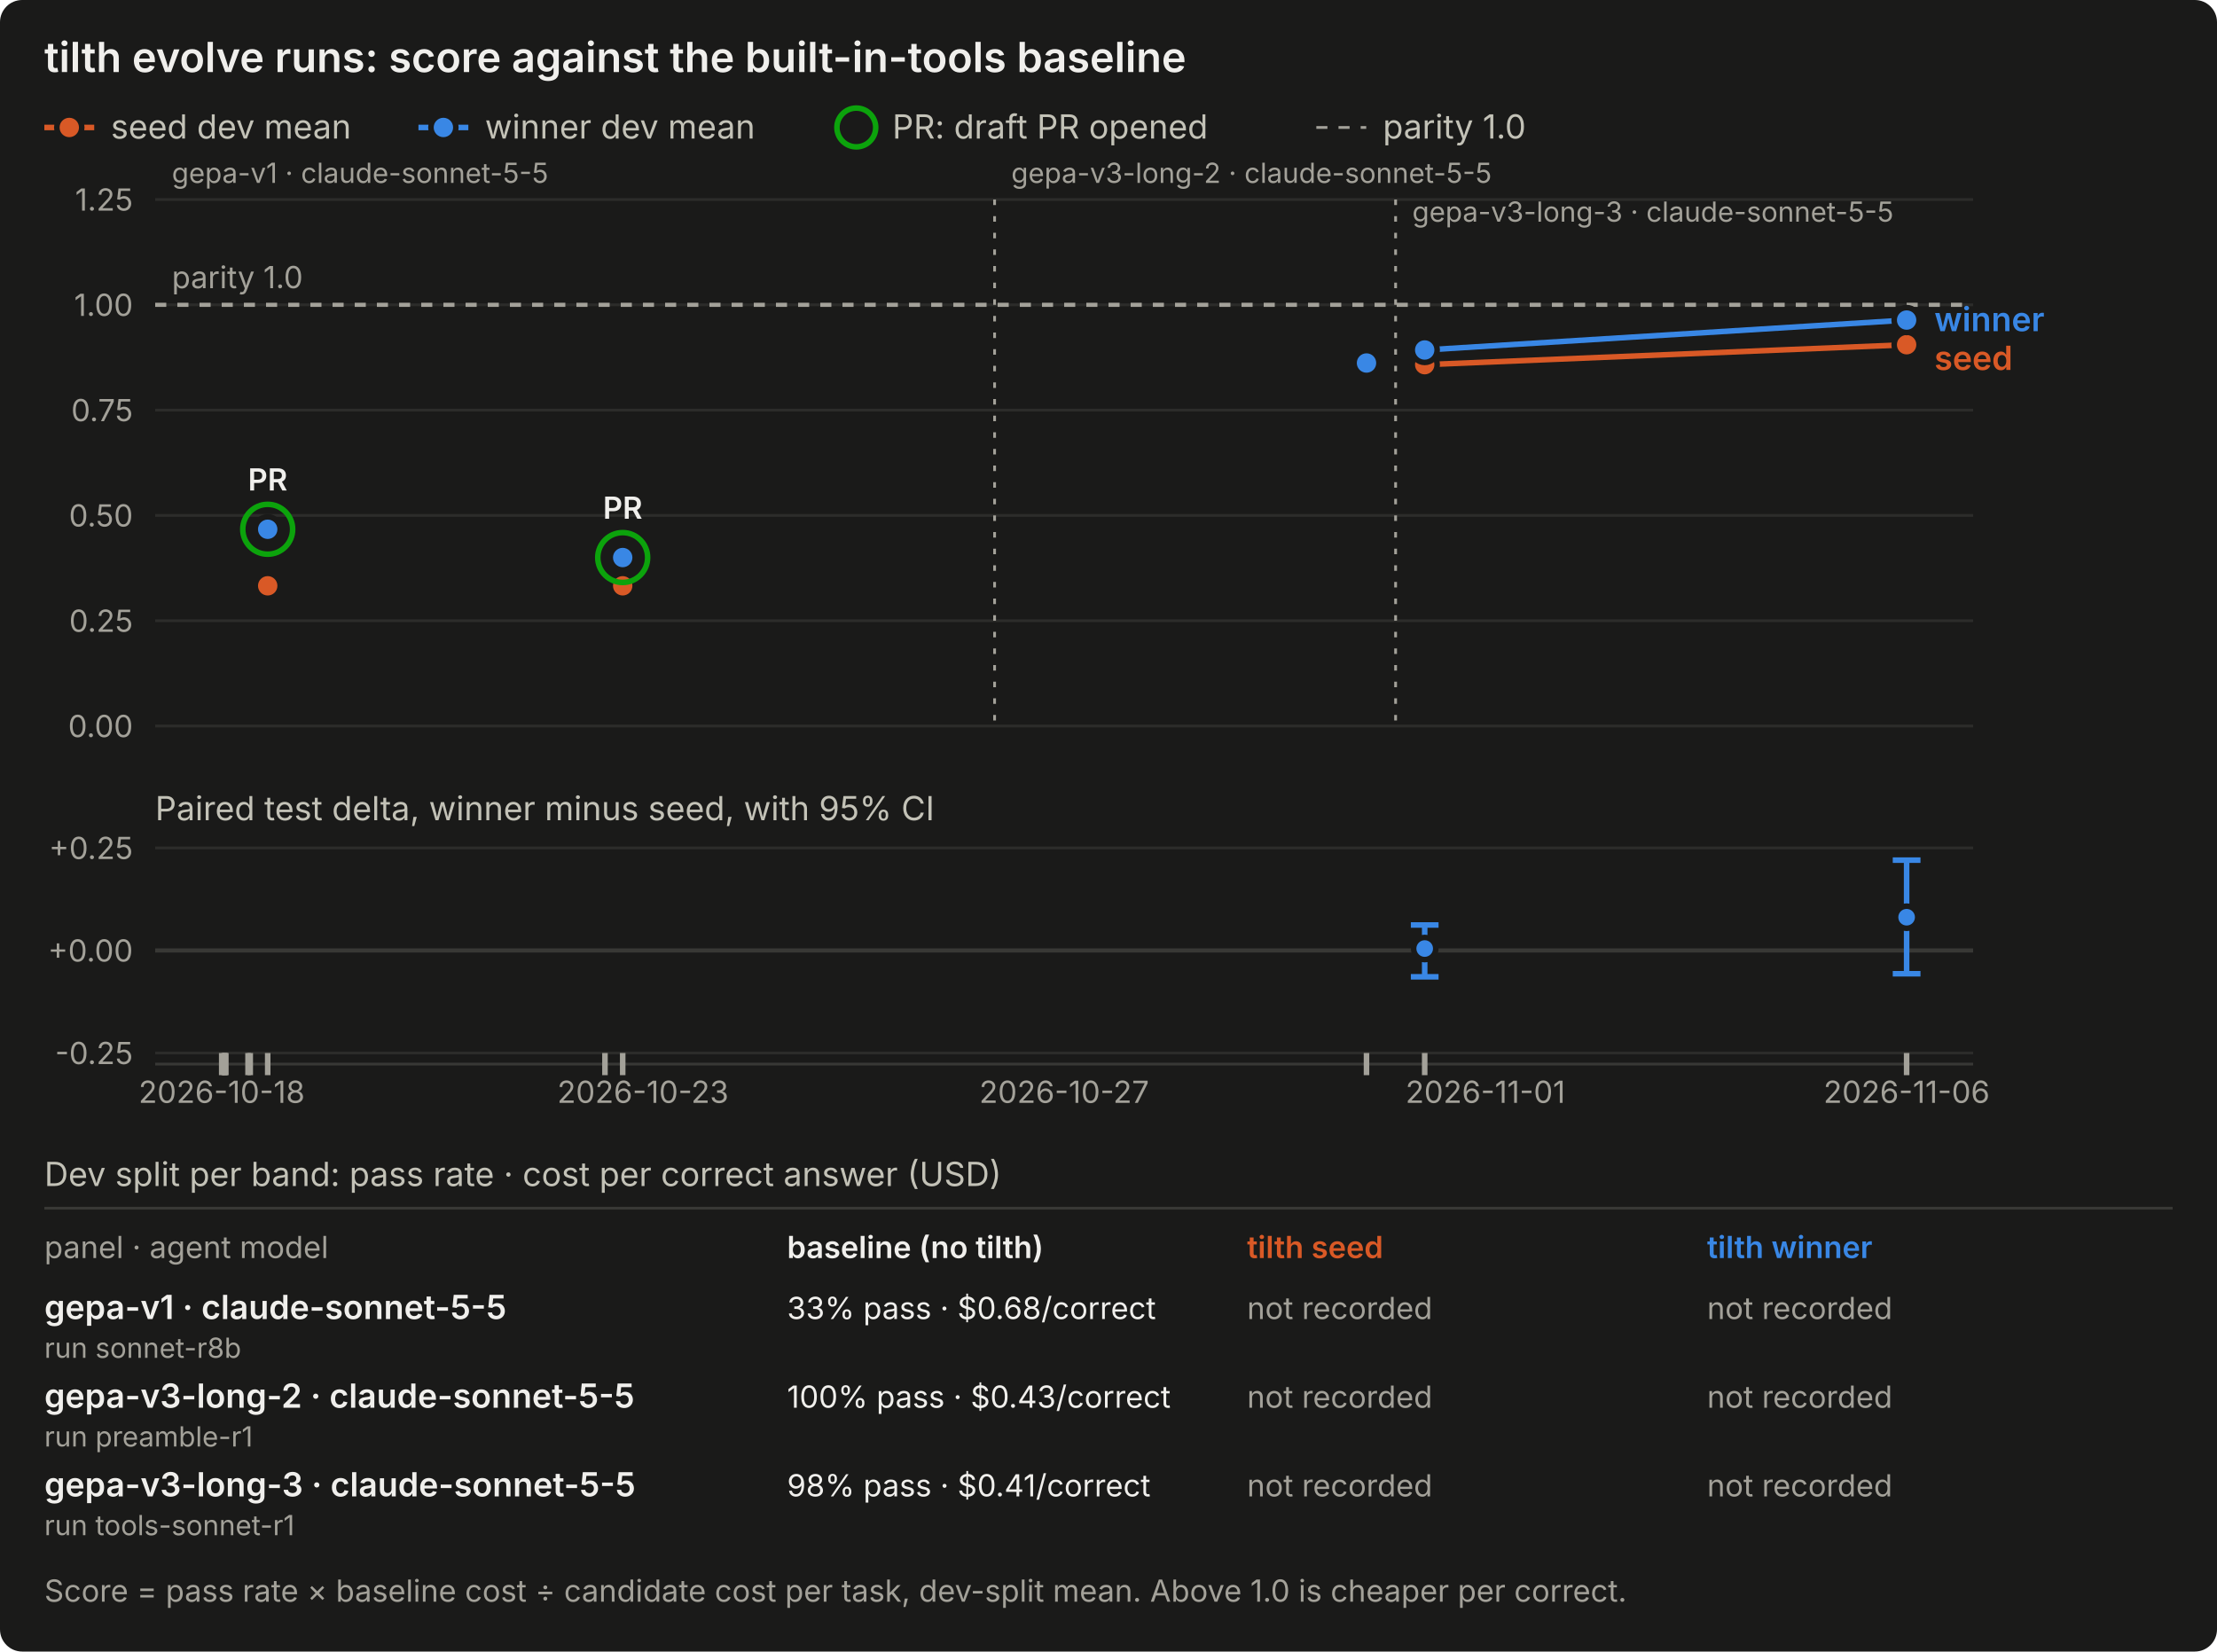
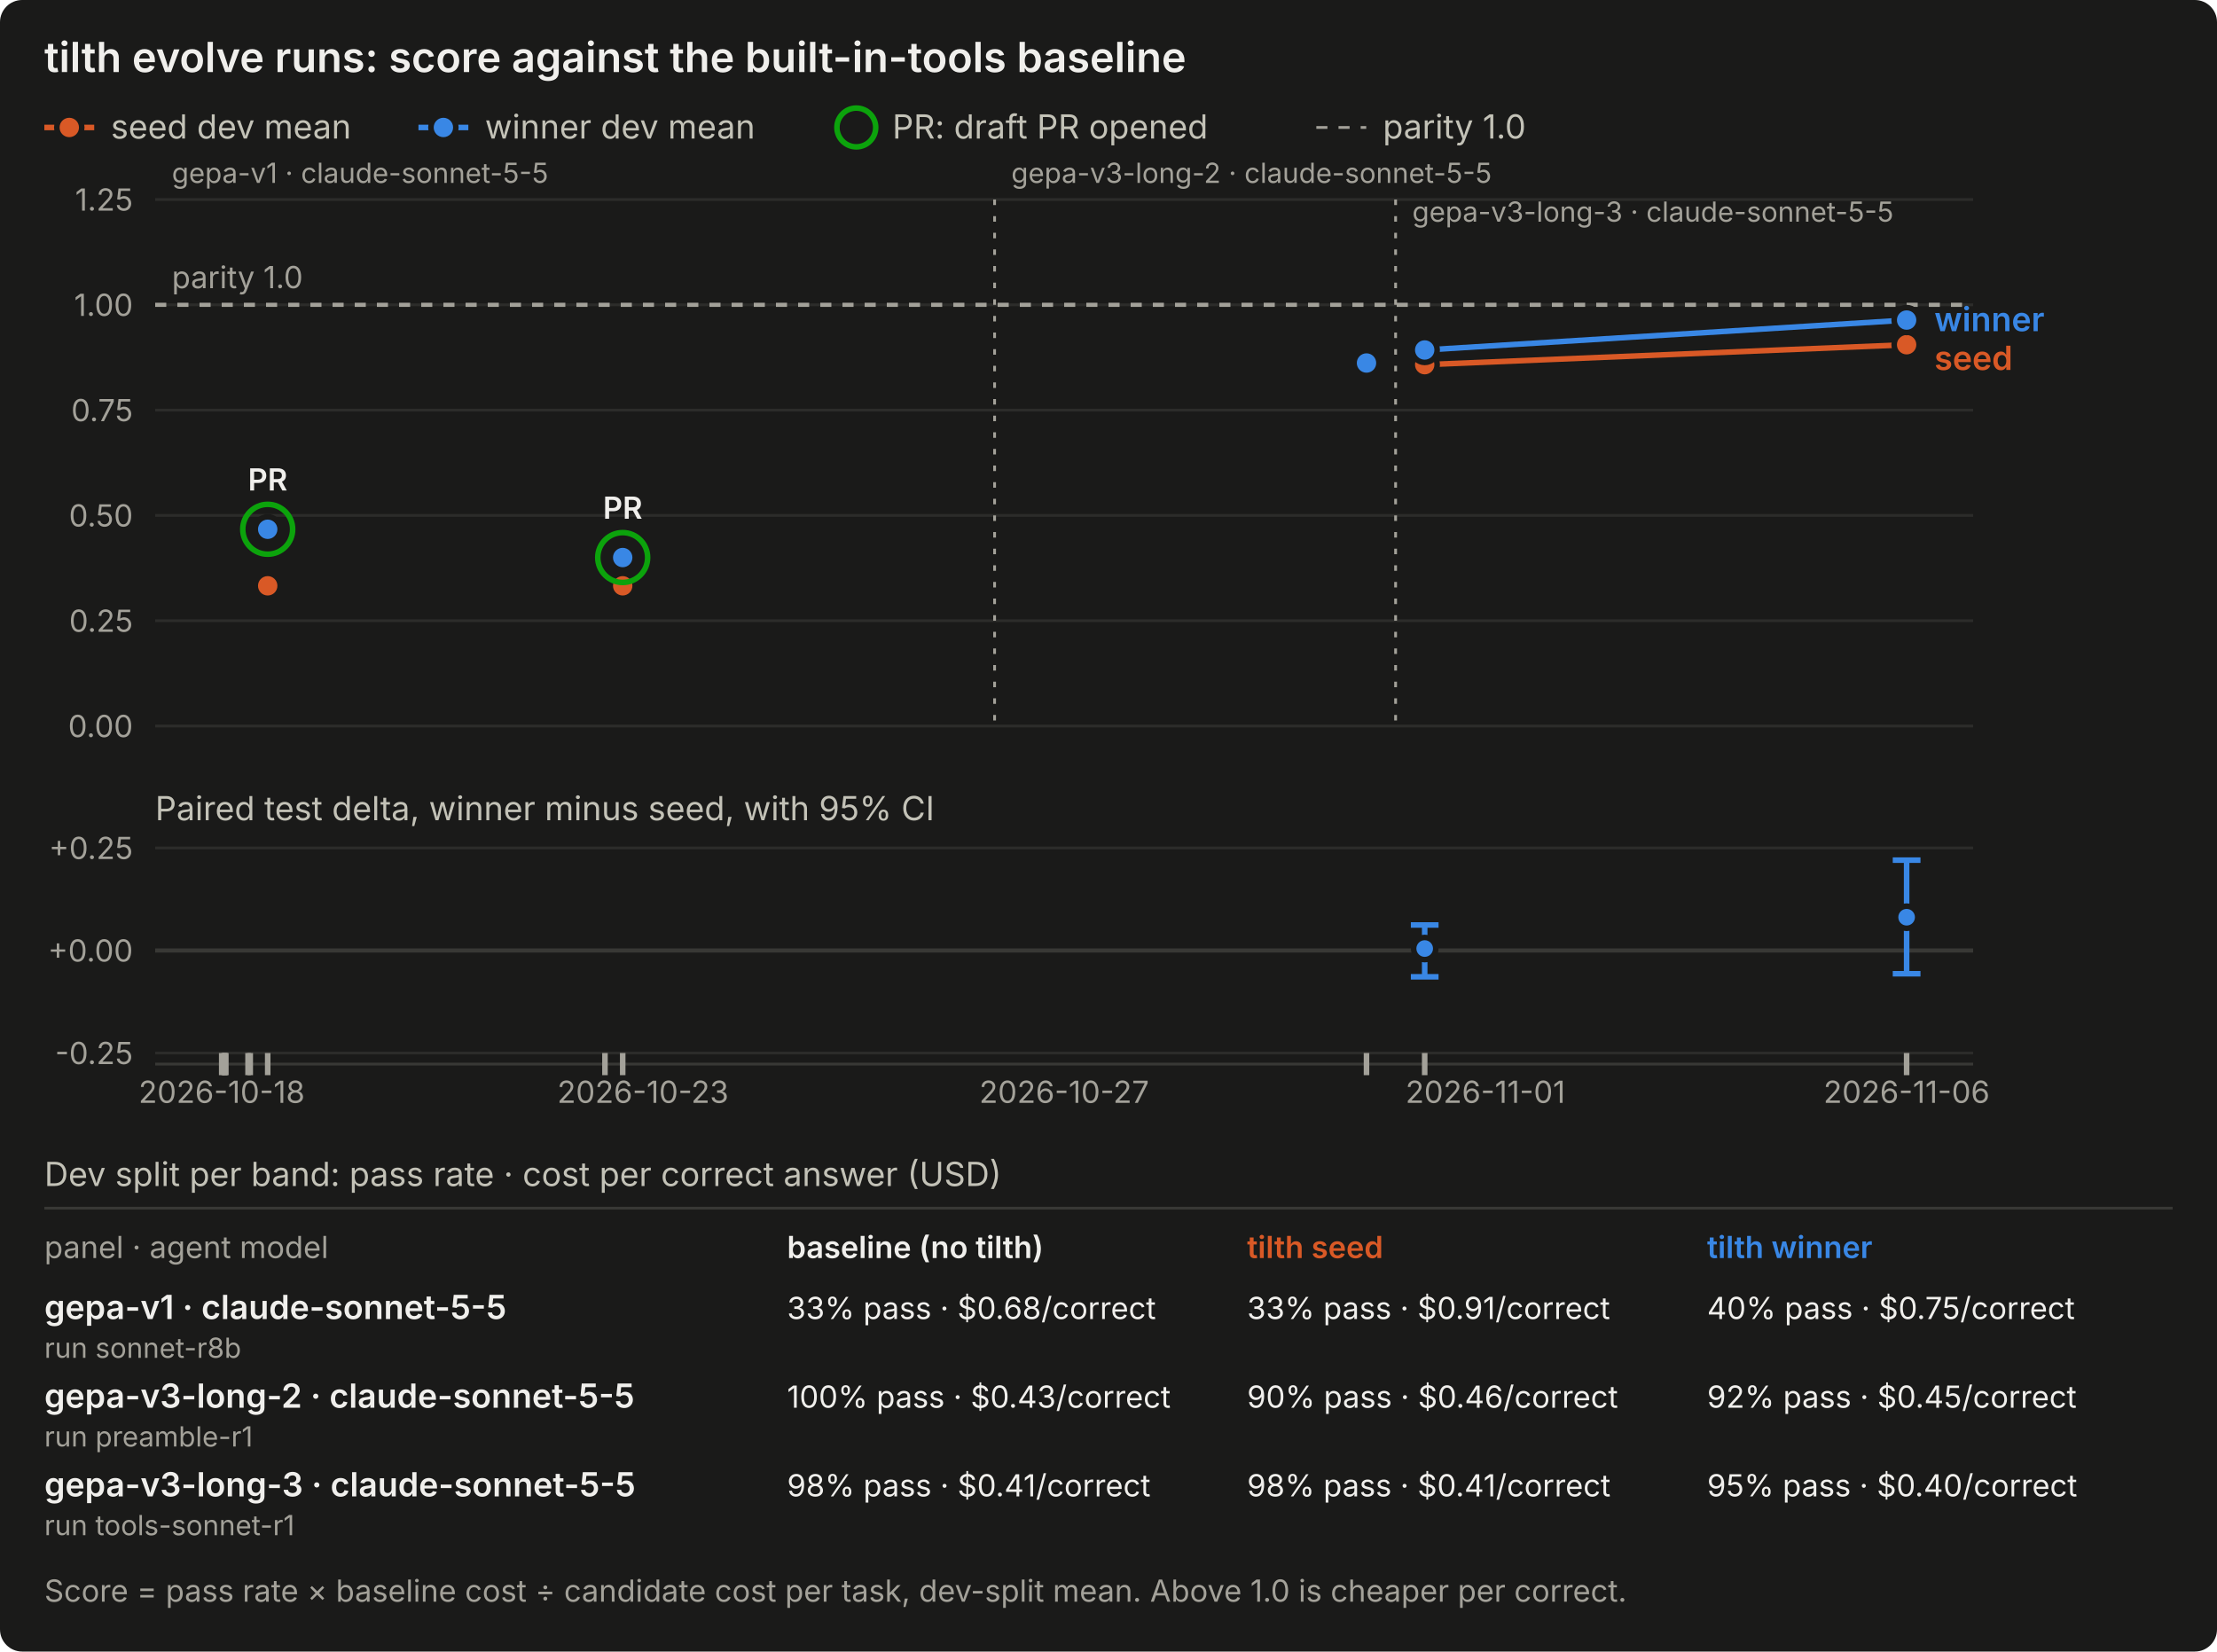
<svg xmlns="http://www.w3.org/2000/svg" width="800" height="596" viewBox="0 0 800 596" role="img" font-family="system-ui, -apple-system, 'Segoe UI', sans-serif">
  <rect width="800" height="596" rx="8" fill="#1a1a19" />
  <text x="16.0" y="26.0" fill="#f0efec" font-size="15" text-anchor="start" font-weight="600">tilth evolve runs: score against the built-in-tools baseline</text>
  <line x1="16.0" y1="46.0" x2="34.0" y2="46.0" stroke="#d95926" stroke-width="2" />
  <circle cx="25.0" cy="46" r="4.5" fill="#d95926" stroke="#1a1a19" stroke-width="2" />
  <text x="40.0" y="50.0" fill="#c3c2b7" font-size="12" text-anchor="start" font-weight="normal">seed dev mean</text>
  <line x1="151.0" y1="46.0" x2="169.0" y2="46.0" stroke="#3987e5" stroke-width="2" />
  <circle cx="160.0" cy="46" r="4.5" fill="#3987e5" stroke="#1a1a19" stroke-width="2" />
  <text x="175.0" y="50.0" fill="#c3c2b7" font-size="12" text-anchor="start" font-weight="normal">winner dev mean</text>
  <circle cx="309.0" cy="46" r="7" fill="none" stroke="#0ca30c" stroke-width="2" />
  <text x="322.0" y="50.0" fill="#c3c2b7" font-size="12" text-anchor="start" font-weight="normal">PR: draft PR opened</text>
  <line x1="475.0" y1="46.0" x2="493.0" y2="46.0" stroke="#a3a199" stroke-width="1" stroke-dasharray="4 4" />
  <text x="499.0" y="50.0" fill="#c3c2b7" font-size="12" text-anchor="start" font-weight="normal">parity 1.0</text>
  <line x1="56.0" y1="262.0" x2="712.0" y2="262.0" stroke="#2c2c2a" stroke-width="1" />
  <text x="48.0" y="266.0" fill="#a3a199" font-size="11" text-anchor="end" font-weight="normal">0.00</text>
  <line x1="56.0" y1="224.0" x2="712.0" y2="224.0" stroke="#2c2c2a" stroke-width="1" />
  <text x="48.0" y="228.0" fill="#a3a199" font-size="11" text-anchor="end" font-weight="normal">0.25</text>
  <line x1="56.0" y1="186.0" x2="712.0" y2="186.0" stroke="#2c2c2a" stroke-width="1" />
  <text x="48.0" y="190.0" fill="#a3a199" font-size="11" text-anchor="end" font-weight="normal">0.50</text>
  <line x1="56.0" y1="148.0" x2="712.0" y2="148.0" stroke="#2c2c2a" stroke-width="1" />
  <text x="48.0" y="152.0" fill="#a3a199" font-size="11" text-anchor="end" font-weight="normal">0.75</text>
  <line x1="56.0" y1="110.0" x2="712.0" y2="110.0" stroke="#2c2c2a" stroke-width="1" />
  <text x="48.0" y="114.0" fill="#a3a199" font-size="11" text-anchor="end" font-weight="normal">1.00</text>
  <line x1="56.0" y1="72.0" x2="712.0" y2="72.0" stroke="#2c2c2a" stroke-width="1" />
  <text x="48.0" y="76.0" fill="#a3a199" font-size="11" text-anchor="end" font-weight="normal">1.25</text>
  <line x1="56.0" y1="110.0" x2="712.0" y2="110.0" stroke="#a3a199" stroke-width="1.5" stroke-dasharray="4 4" />
  <text x="62.0" y="104.0" fill="#a3a199" font-size="11" text-anchor="start" font-weight="normal">parity 1.0</text>
  <text x="62.0" y="66.0" fill="#a3a199" font-size="10" text-anchor="start" font-weight="normal">gepa-v1 · claude-sonnet-5-5</text>
  <line x1="358.9" y1="72.0" x2="358.9" y2="262.0" stroke="#a3a199" stroke-width="1" stroke-dasharray="2 4" />
  <text x="364.9" y="66.0" fill="#a3a199" font-size="10" text-anchor="start" font-weight="normal">gepa-v3-long-2 · claude-sonnet-5-5</text>
  <line x1="503.6" y1="72.0" x2="503.6" y2="262.0" stroke="#a3a199" stroke-width="1" stroke-dasharray="2 4" />
  <text x="509.6" y="80.0" fill="#a3a199" font-size="10" text-anchor="start" font-weight="normal">gepa-v3-long-3 · claude-sonnet-5-5</text>
  <polyline fill="none" stroke="#d95926" stroke-width="2" stroke-linejoin="round" points="514.1,131.6 688.0,124.4" />
  <circle cx="96.6" cy="211.4" r="4.5" fill="#d95926" stroke="#1a1a19" stroke-width="2" />
  <circle cx="224.7" cy="211.4" r="4.5" fill="#d95926" stroke="#1a1a19" stroke-width="2" />
  <circle cx="493.1" cy="131.3" r="4.5" fill="#d95926" stroke="#1a1a19" stroke-width="2" />
  <circle cx="514.1" cy="131.6" r="4.5" fill="#d95926" stroke="#1a1a19" stroke-width="2" />
  <circle cx="688.0" cy="124.4" r="4.5" fill="#d95926" stroke="#1a1a19" stroke-width="2" />
  <polyline fill="none" stroke="#3987e5" stroke-width="2" stroke-linejoin="round" points="514.1,126.3 688.0,115.5" />
  <circle cx="96.6" cy="191.0" r="4.5" fill="#3987e5" stroke="#1a1a19" stroke-width="2" />
  <circle cx="224.7" cy="201.2" r="4.5" fill="#3987e5" stroke="#1a1a19" stroke-width="2" />
  <circle cx="493.1" cy="131.0" r="4.5" fill="#3987e5" stroke="#1a1a19" stroke-width="2" />
  <circle cx="514.1" cy="126.3" r="4.5" fill="#3987e5" stroke="#1a1a19" stroke-width="2" />
  <circle cx="688.0" cy="115.5" r="4.5" fill="#3987e5" stroke="#1a1a19" stroke-width="2" />
  <circle cx="96.6" cy="191.0" r="9" fill="none" stroke="#0ca30c" stroke-width="2" />
  <text x="96.6" y="177.0" fill="#f0efec" font-size="11" text-anchor="middle" font-weight="600">PR</text>
  <circle cx="224.7" cy="201.2" r="9" fill="none" stroke="#0ca30c" stroke-width="2" />
  <text x="224.7" y="187.2" fill="#f0efec" font-size="11" text-anchor="middle" font-weight="600">PR</text>
  <text x="698.0" y="119.5" fill="#3987e5" font-size="12" text-anchor="start" font-weight="600">winner</text>
  <text x="698.0" y="133.5" fill="#d95926" font-size="12" text-anchor="start" font-weight="600">seed</text>
  <text x="56.0" y="296.0" fill="#c3c2b7" font-size="12" text-anchor="start" font-weight="normal">Paired test delta, winner minus seed, with 95% CI</text>
  <line x1="56.0" y1="380.0" x2="712.0" y2="380.0" stroke="#2c2c2a" stroke-width="1" />
  <text x="48.0" y="384.0" fill="#a3a199" font-size="11" text-anchor="end" font-weight="normal">-0.25</text>
  <line x1="56.0" y1="343.0" x2="712.0" y2="343.0" stroke="#2c2c2a" stroke-width="1" />
  <text x="48.0" y="347.0" fill="#a3a199" font-size="11" text-anchor="end" font-weight="normal">+0.00</text>
  <line x1="56.0" y1="306.0" x2="712.0" y2="306.0" stroke="#2c2c2a" stroke-width="1" />
  <text x="48.0" y="310.0" fill="#a3a199" font-size="11" text-anchor="end" font-weight="normal">+0.25</text>
  <line x1="56.0" y1="343.0" x2="712.0" y2="343.0" stroke="#383835" stroke-width="1.5" />
  <g>
    <line x1="514.1" y1="352.5" x2="514.1" y2="333.8" stroke="#3987e5" stroke-width="2" />
    <line x1="509.1" y1="352.5" x2="519.1" y2="352.5" stroke="#3987e5" stroke-width="2" />
    <line x1="509.1" y1="333.8" x2="519.1" y2="333.8" stroke="#3987e5" stroke-width="2" />
    <circle cx="514.1" cy="342.3" r="4" fill="#3987e5" stroke="#1a1a19" stroke-width="2" />
  </g>
  <g>
    <line x1="688.0" y1="351.4" x2="688.0" y2="310.4" stroke="#3987e5" stroke-width="2" />
    <line x1="683.0" y1="351.4" x2="693.0" y2="351.4" stroke="#3987e5" stroke-width="2" />
    <line x1="683.0" y1="310.4" x2="693.0" y2="310.4" stroke="#3987e5" stroke-width="2" />
    <circle cx="688.0" cy="331.0" r="4" fill="#3987e5" stroke="#1a1a19" stroke-width="2" />
  </g>
  <line x1="56.0" y1="384.0" x2="712.0" y2="384.0" stroke="#383835" stroke-width="1" />
  <g>
    <line x1="80.0" y1="380.0" x2="80.0" y2="388.0" stroke="#a3a199" stroke-width="2" />
  </g>
  <g>
    <line x1="80.9" y1="380.0" x2="80.9" y2="388.0" stroke="#a3a199" stroke-width="2" />
  </g>
  <g>
    <line x1="81.2" y1="380.0" x2="81.2" y2="388.0" stroke="#a3a199" stroke-width="2" />
  </g>
  <g>
    <line x1="81.5" y1="380.0" x2="81.5" y2="388.0" stroke="#a3a199" stroke-width="2" />
  </g>
  <g>
    <line x1="89.5" y1="380.0" x2="89.5" y2="388.0" stroke="#a3a199" stroke-width="2" />
  </g>
  <g>
    <line x1="90.3" y1="380.0" x2="90.3" y2="388.0" stroke="#a3a199" stroke-width="2" />
  </g>
  <g>
    <line x1="96.6" y1="380.0" x2="96.6" y2="388.0" stroke="#a3a199" stroke-width="2" />
  </g>
  <g>
    <line x1="218.3" y1="380.0" x2="218.3" y2="388.0" stroke="#a3a199" stroke-width="2" />
  </g>
  <g>
    <line x1="224.7" y1="380.0" x2="224.7" y2="388.0" stroke="#a3a199" stroke-width="2" />
  </g>
  <g>
    <line x1="493.1" y1="380.0" x2="493.1" y2="388.0" stroke="#a3a199" stroke-width="2" />
  </g>
  <g>
    <line x1="514.1" y1="380.0" x2="514.1" y2="388.0" stroke="#a3a199" stroke-width="2" />
  </g>
  <g>
    <line x1="688.0" y1="380.0" x2="688.0" y2="388.0" stroke="#a3a199" stroke-width="2" />
  </g>
  <text x="80.0" y="398.0" fill="#a3a199" font-size="11" text-anchor="middle" font-weight="normal">2026-10-18</text>
  <text x="232.0" y="398.0" fill="#a3a199" font-size="11" text-anchor="middle" font-weight="normal">2026-10-23</text>
  <text x="384.0" y="398.0" fill="#a3a199" font-size="11" text-anchor="middle" font-weight="normal">2026-10-27</text>
  <text x="536.0" y="398.0" fill="#a3a199" font-size="11" text-anchor="middle" font-weight="normal">2026-11-01</text>
  <text x="688.0" y="398.0" fill="#a3a199" font-size="11" text-anchor="middle" font-weight="normal">2026-11-06</text>
  <text x="16.0" y="428.0" fill="#c3c2b7" font-size="12" text-anchor="start" font-weight="normal">Dev split per band: pass rate · cost per correct answer (USD)</text>
  <line x1="16.0" y1="436.0" x2="784.0" y2="436.0" stroke="#383835" stroke-width="1" />
  <text x="16.0" y="454.0" fill="#a3a199" font-size="11" text-anchor="start" font-weight="normal">panel · agent model</text>
  <text x="284.0" y="454.0" fill="#f0efec" font-size="11" text-anchor="start" font-weight="600">baseline (no tilth)</text>
  <text x="450.0" y="454.0" fill="#d95926" font-size="11" text-anchor="start" font-weight="600">tilth seed</text>
  <text x="616.0" y="454.0" fill="#3987e5" font-size="11" text-anchor="start" font-weight="600">tilth winner</text>
  <text x="16.0" y="476.0" fill="#f0efec" font-size="12" text-anchor="start" font-weight="600">gepa-v1 · claude-sonnet-5-5</text>
  <text x="16.0" y="490.0" fill="#a3a199" font-size="10" text-anchor="start" font-weight="normal">run sonnet-r8b</text>
  <text x="284.0" y="476.0" fill="#f0efec" font-size="11" text-anchor="start" font-weight="normal">33% pass · $0.68/correct</text>
-   <text x="450.0" y="476.0" fill="#a3a199" font-size="11" text-anchor="start" font-weight="normal">not recorded</text>
-   <text x="616.0" y="476.0" fill="#a3a199" font-size="11" text-anchor="start" font-weight="normal">not recorded</text>
+   <text x="450.0" y="476.0" fill="#f0efec" font-size="11" text-anchor="start" font-weight="normal">33% pass · $0.91/correct</text>
+   <text x="616.0" y="476.0" fill="#f0efec" font-size="11" text-anchor="start" font-weight="normal">40% pass · $0.75/correct</text>
  <text x="16.0" y="508.0" fill="#f0efec" font-size="12" text-anchor="start" font-weight="600">gepa-v3-long-2 · claude-sonnet-5-5</text>
  <text x="16.0" y="522.0" fill="#a3a199" font-size="10" text-anchor="start" font-weight="normal">run preamble-r1</text>
  <text x="284.0" y="508.0" fill="#f0efec" font-size="11" text-anchor="start" font-weight="normal">100% pass · $0.43/correct</text>
-   <text x="450.0" y="508.0" fill="#a3a199" font-size="11" text-anchor="start" font-weight="normal">not recorded</text>
-   <text x="616.0" y="508.0" fill="#a3a199" font-size="11" text-anchor="start" font-weight="normal">not recorded</text>
+   <text x="450.0" y="508.0" fill="#f0efec" font-size="11" text-anchor="start" font-weight="normal">90% pass · $0.46/correct</text>
+   <text x="616.0" y="508.0" fill="#f0efec" font-size="11" text-anchor="start" font-weight="normal">92% pass · $0.45/correct</text>
  <text x="16.0" y="540.0" fill="#f0efec" font-size="12" text-anchor="start" font-weight="600">gepa-v3-long-3 · claude-sonnet-5-5</text>
  <text x="16.0" y="554.0" fill="#a3a199" font-size="10" text-anchor="start" font-weight="normal">run tools-sonnet-r1</text>
  <text x="284.0" y="540.0" fill="#f0efec" font-size="11" text-anchor="start" font-weight="normal">98% pass · $0.41/correct</text>
-   <text x="450.0" y="540.0" fill="#a3a199" font-size="11" text-anchor="start" font-weight="normal">not recorded</text>
-   <text x="616.0" y="540.0" fill="#a3a199" font-size="11" text-anchor="start" font-weight="normal">not recorded</text>
+   <text x="450.0" y="540.0" fill="#f0efec" font-size="11" text-anchor="start" font-weight="normal">98% pass · $0.41/correct</text>
+   <text x="616.0" y="540.0" fill="#f0efec" font-size="11" text-anchor="start" font-weight="normal">95% pass · $0.40/correct</text>
  <text x="16.0" y="578.0" fill="#a3a199" font-size="11" text-anchor="start" font-weight="normal">Score = pass rate × baseline cost ÷ candidate cost per task, dev-split mean. Above 1.0 is cheaper per correct.</text>
</svg>
